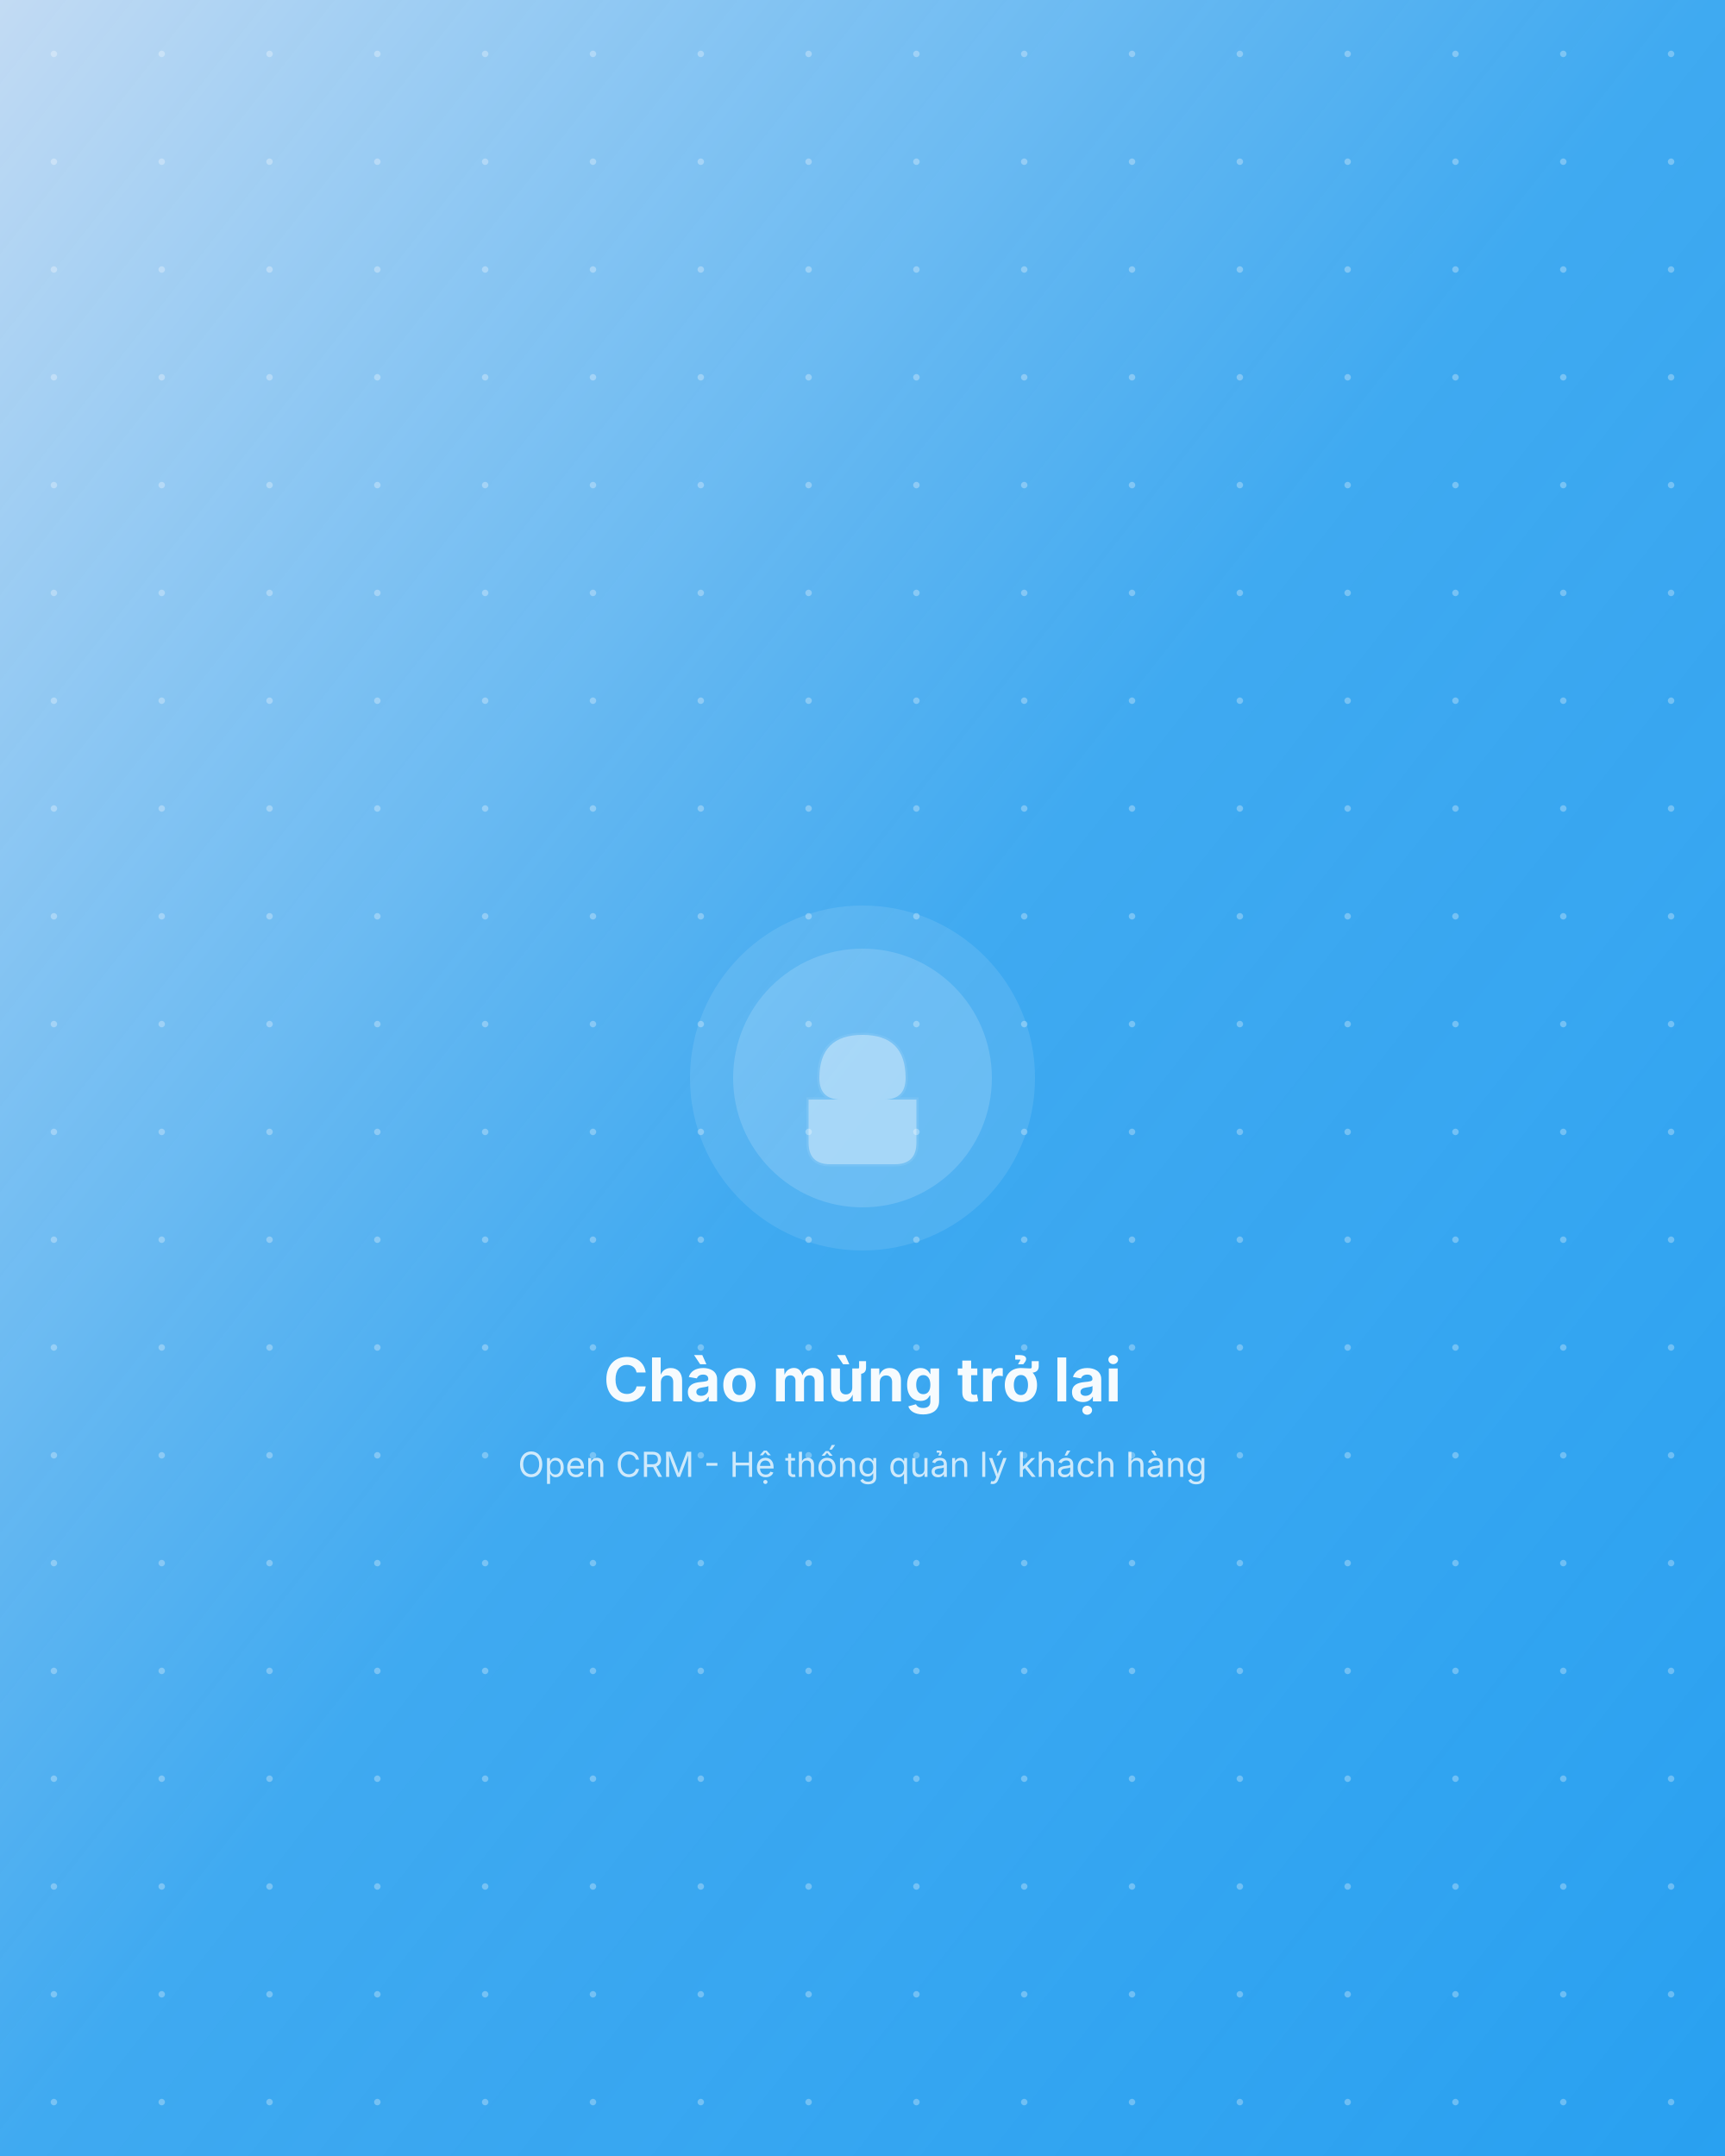
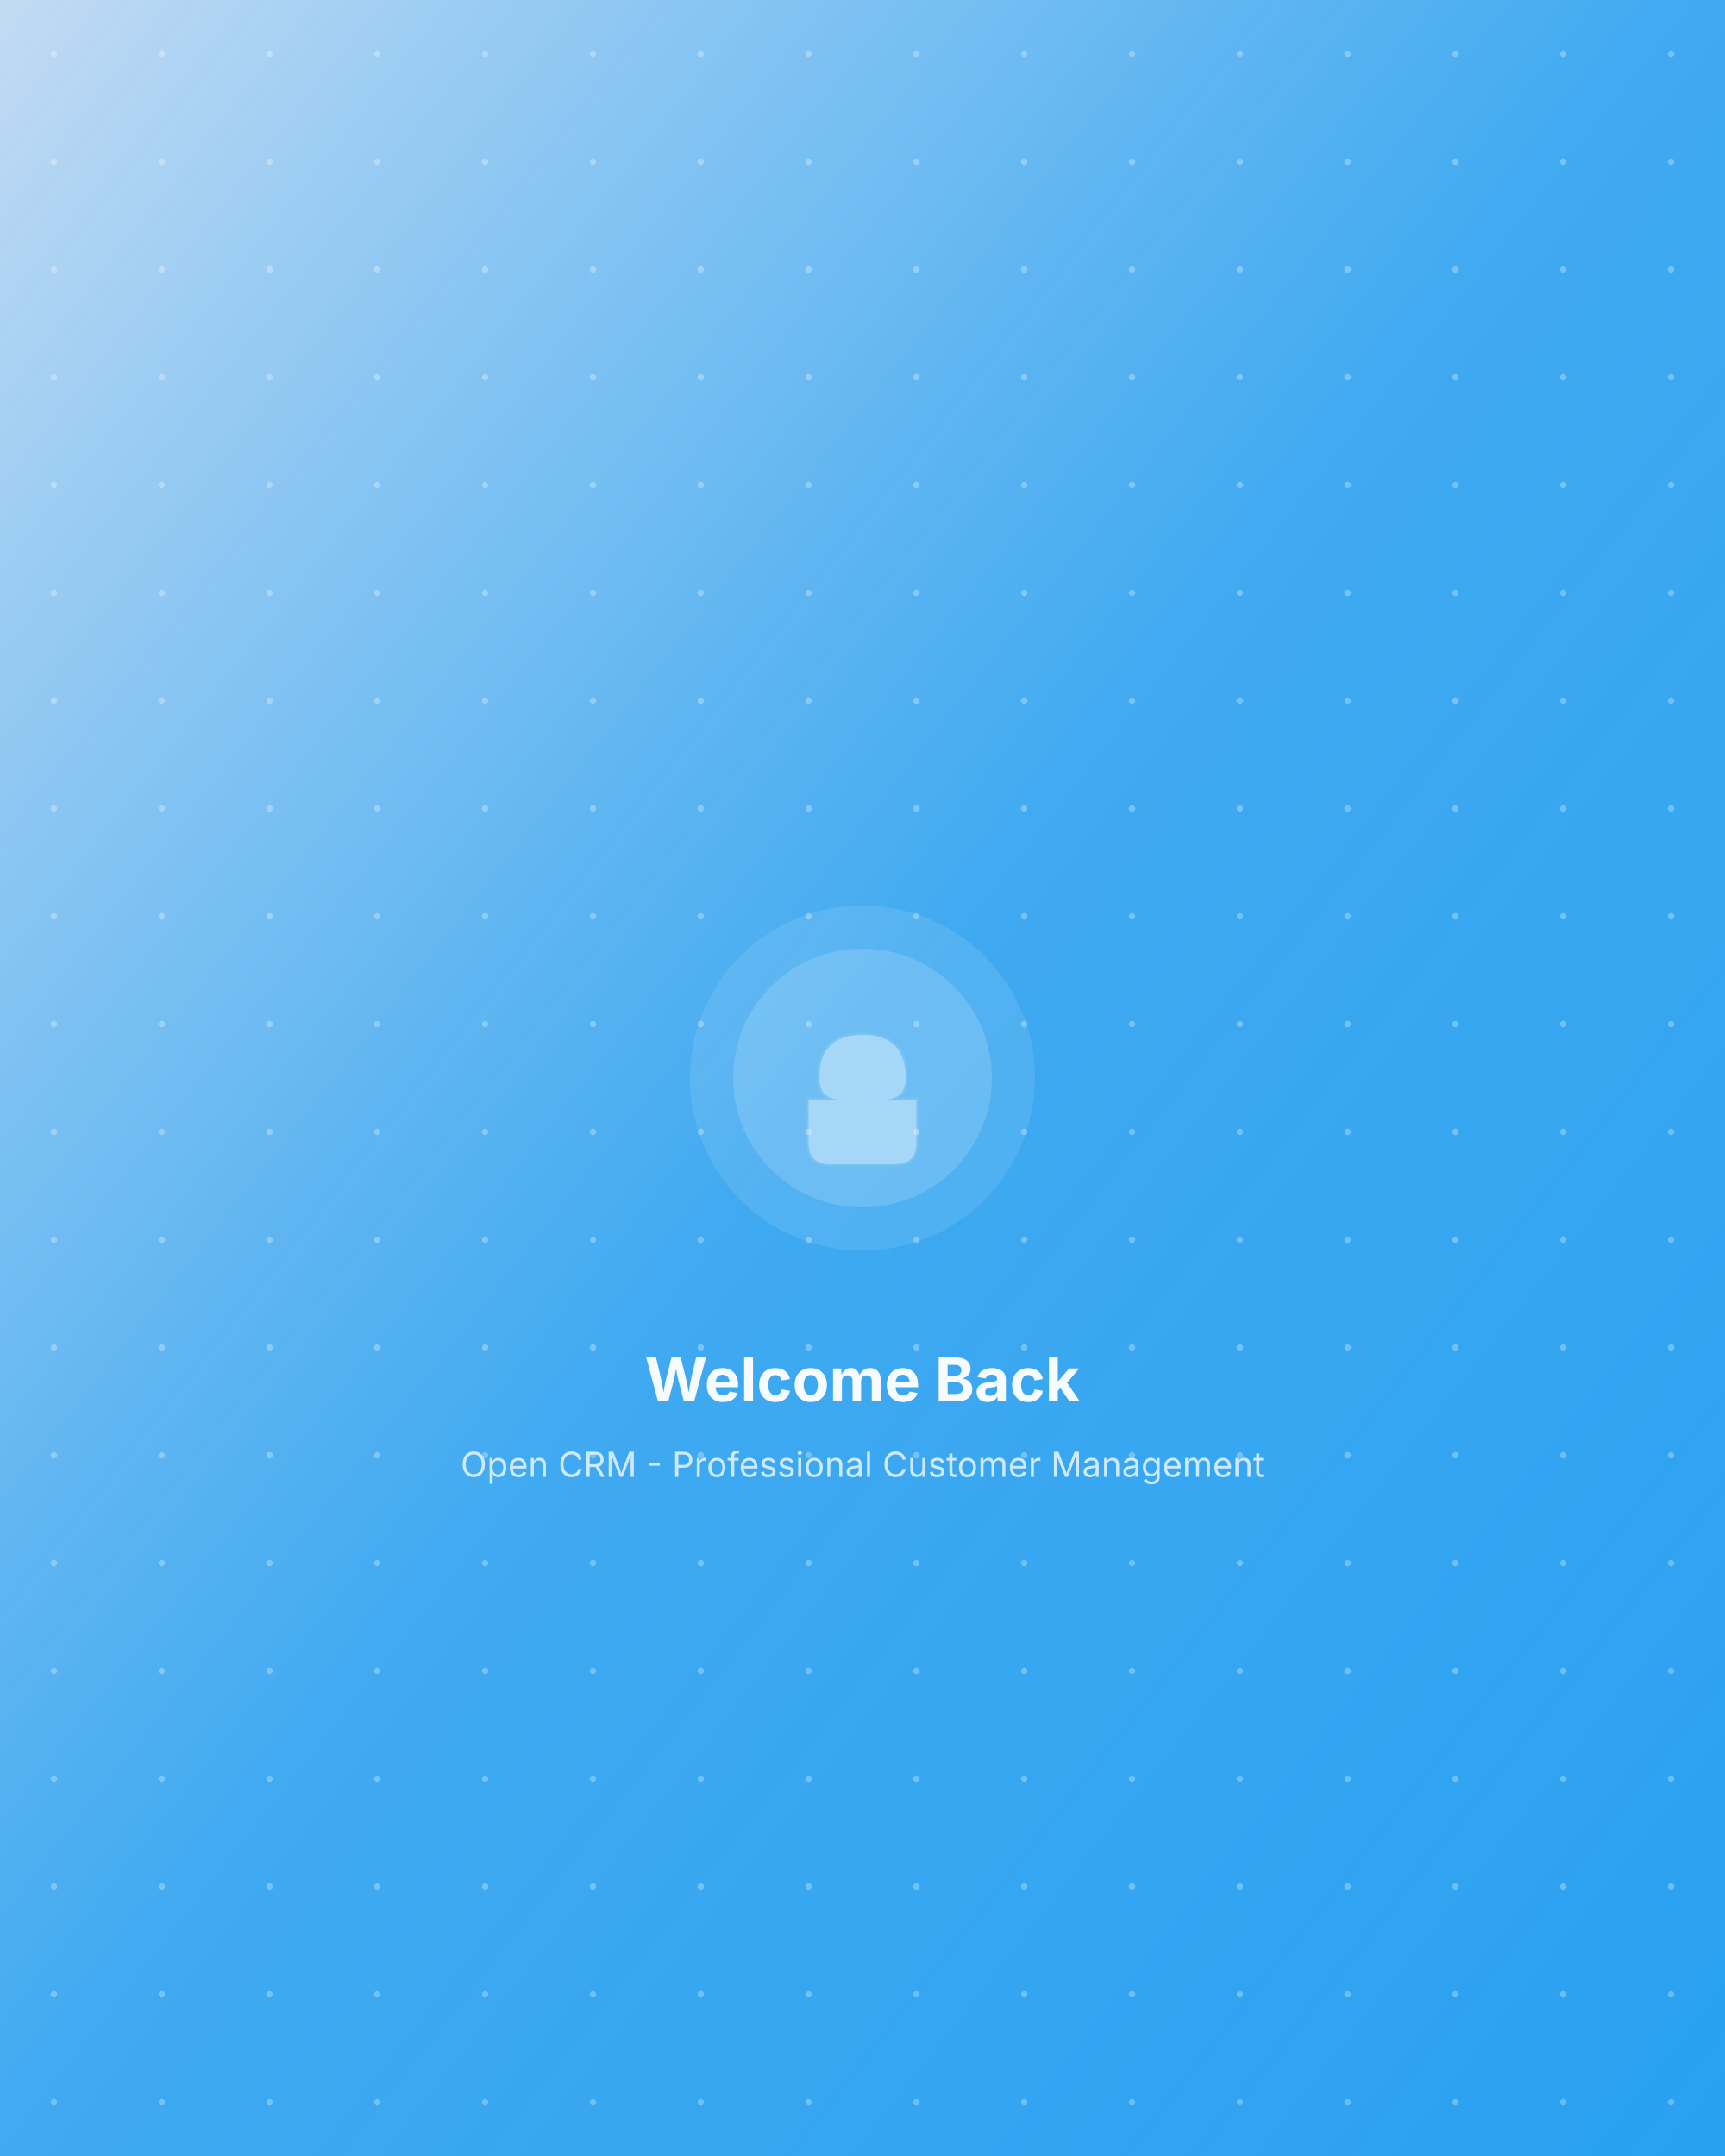
<svg xmlns="http://www.w3.org/2000/svg" viewBox="0 0 800 1000" preserveAspectRatio="xMidYMid slice">
  <defs>
    <linearGradient id="grad2" x1="0%" y1="0%" x2="100%" y2="100%">
      <stop offset="0%" style="stop-color:hsl(210, 70%, 85%);stop-opacity:0.9" />
      <stop offset="50%" style="stop-color:hsl(204, 89%, 51%);stop-opacity:0.8" />
      <stop offset="100%" style="stop-color:hsl(204, 89%, 51%);stop-opacity:0.9" />
    </linearGradient>
    <pattern id="dots" x="0" y="0" width="50" height="50" patternUnits="userSpaceOnUse">
      <circle cx="25" cy="25" r="1.5" fill="white" opacity="0.3" />
    </pattern>
  </defs>
  <rect width="800" height="1000" fill="url(#grad2)" />
  <rect width="800" height="1000" fill="url(#dots)" />
  <g transform="translate(400, 500)">
    <circle cx="0" cy="0" r="80" fill="white" opacity="0.1" />
    <circle cx="0" cy="0" r="60" fill="white" opacity="0.15" />
    <path d="M -25 10 L 25 10 L 25 30 Q 25 40 15 40 L -15 40 Q -25 40 -25 30 Z M -20 0 Q -20 -20 0 -20 Q 20 -20 20 0 Q 20 10 10 10 L -10 10 Q -20 10 -20 0" fill="white" opacity="0.4" stroke="white" stroke-width="2" stroke-opacity="0.2" />
  </g>
-   <text x="400" y="650" font-family="system-ui, -apple-system, sans-serif" font-size="28" fill="white" opacity="0.95" text-anchor="middle" font-weight="700">Chào mừng trở lại</text>
-   <text x="400" y="685" font-family="system-ui, -apple-system, sans-serif" font-size="16" fill="white" opacity="0.75" text-anchor="middle">Open CRM - Hệ thống quản lý khách hàng</text>
+   <text x="400" y="650" font-family="system-ui, -apple-system, sans-serif" font-size="28" fill="white" opacity="0.95" text-anchor="middle" font-weight="700">Welcome Back</text>
+   <text x="400" y="685" font-family="system-ui, -apple-system, sans-serif" font-size="16" fill="white" opacity="0.75" text-anchor="middle">Open CRM - Professional Customer Management</text>
</svg>
